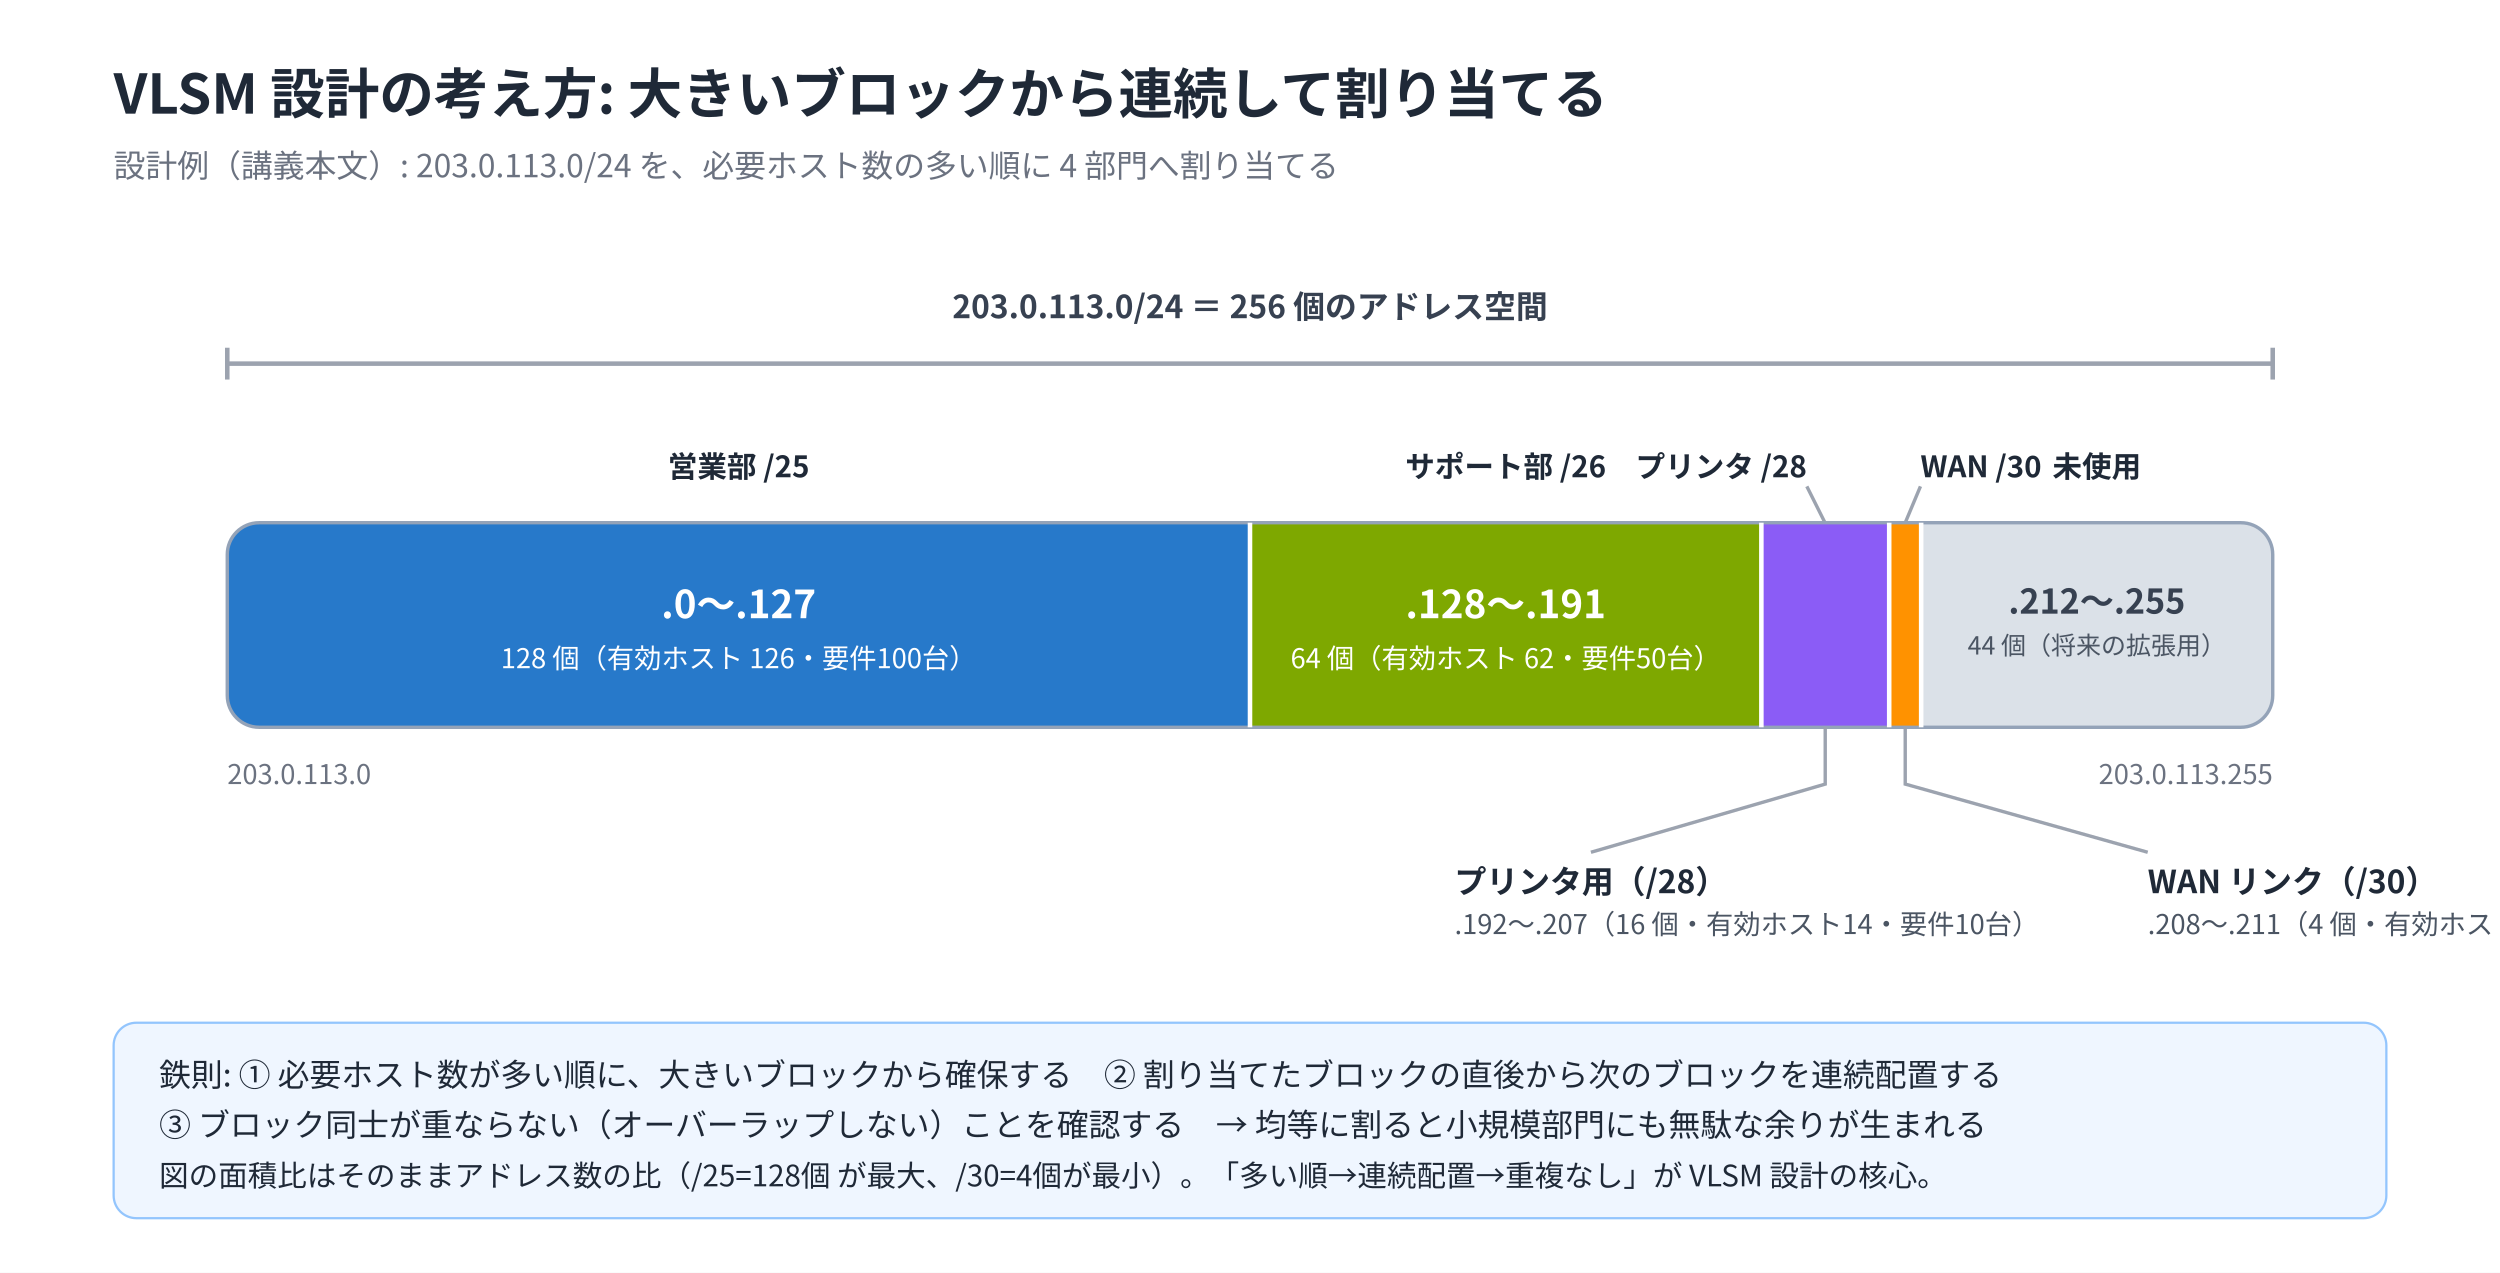
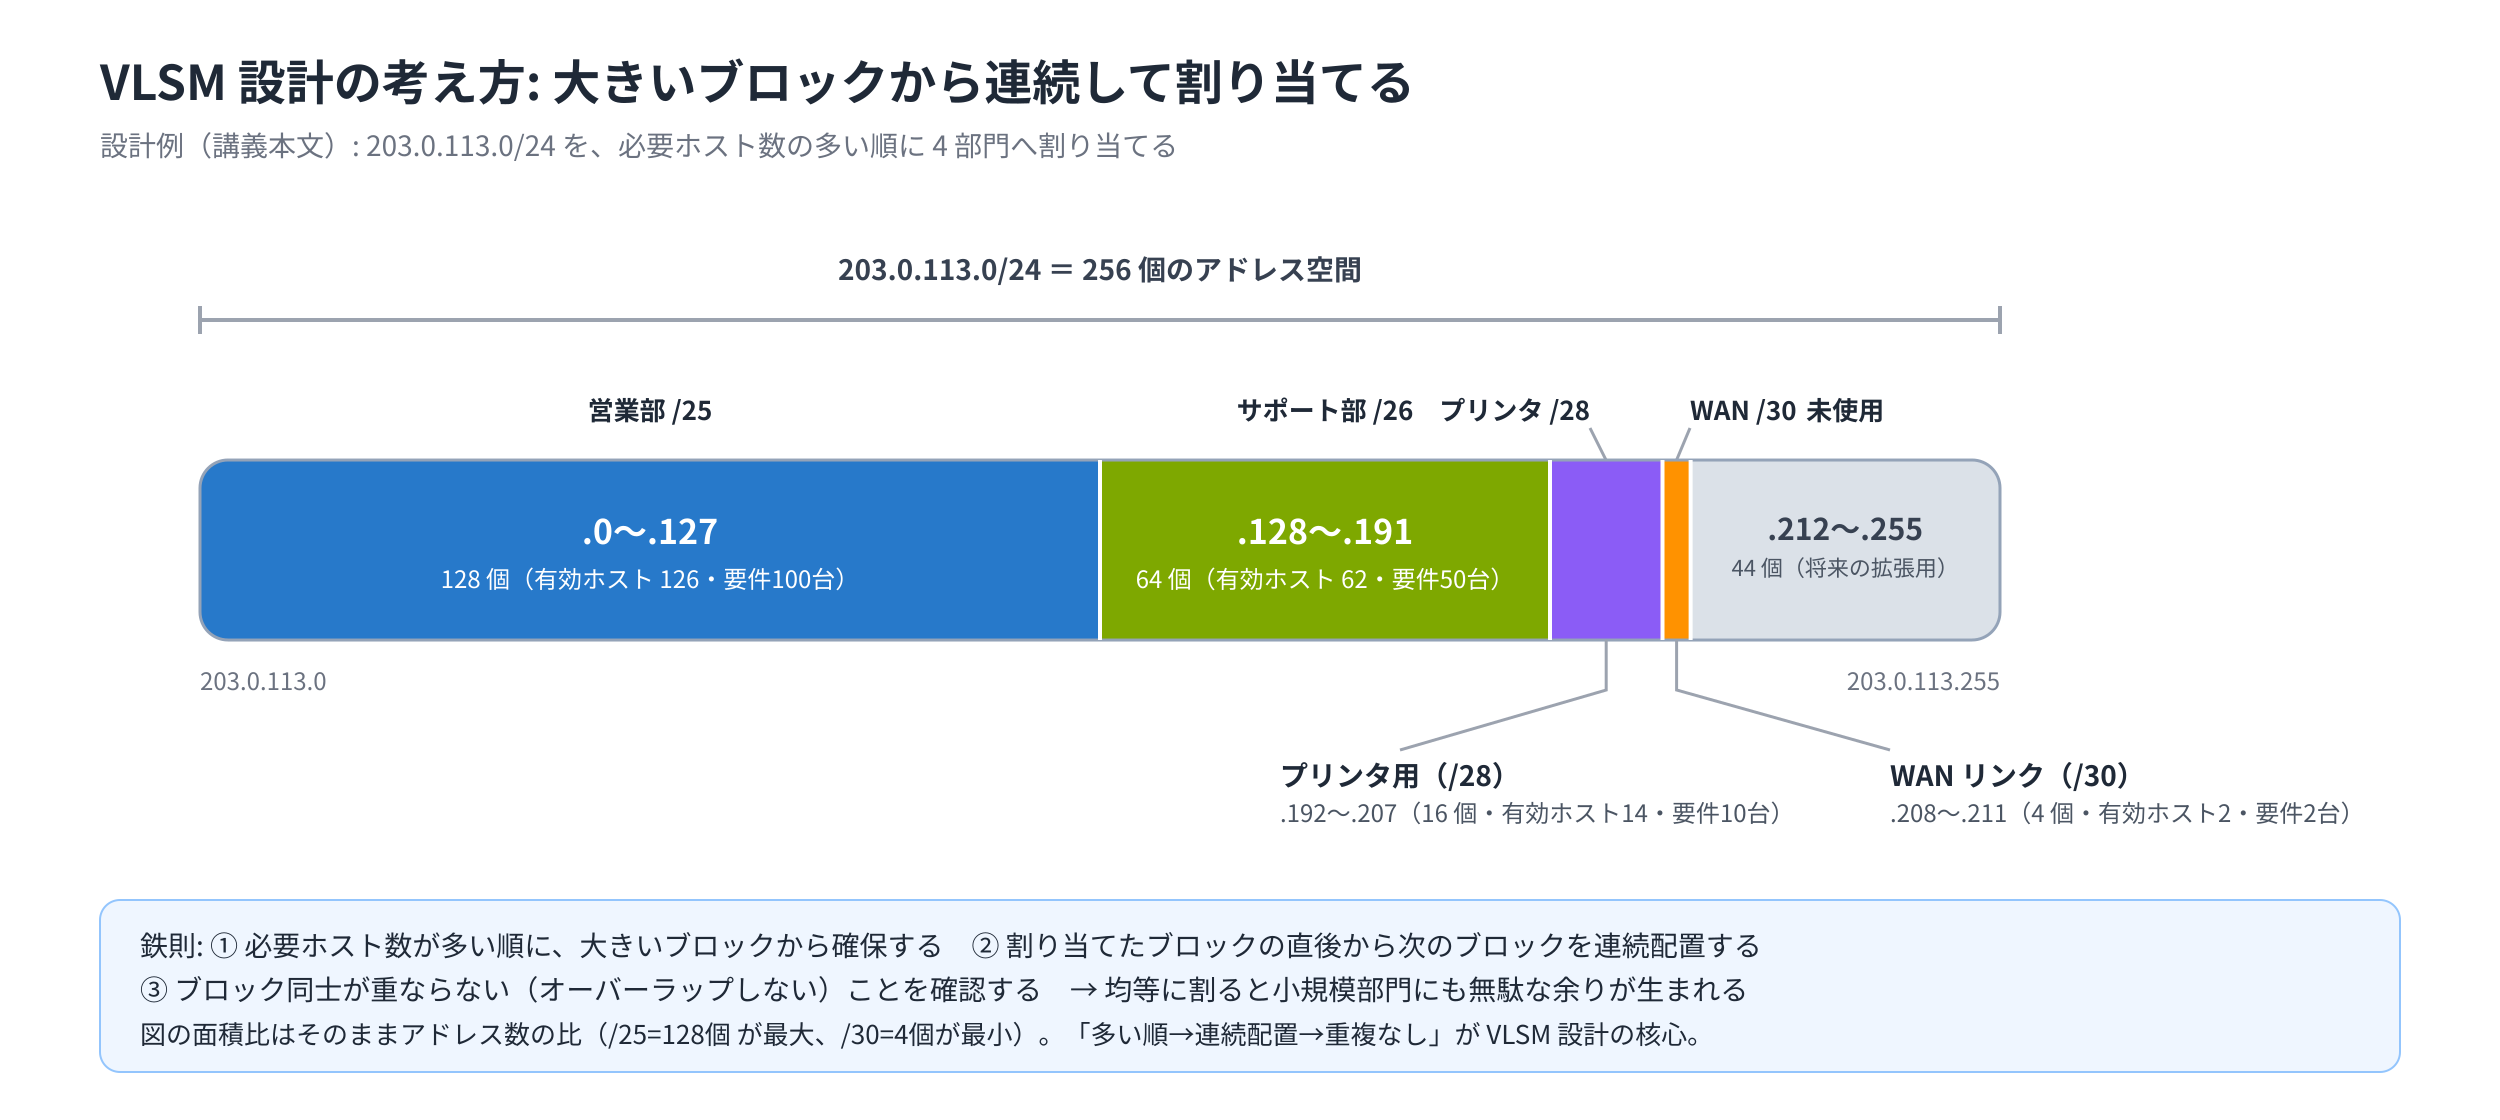
- <svg xmlns="http://www.w3.org/2000/svg" width="1100" height="560" viewBox="0 0 1100 560">
+ <svg xmlns="http://www.w3.org/2000/svg" width="1250" height="560" viewBox="0 0 1250 560">
  <defs>
    <style>
      text { font-family: "Noto Sans CJK JP", sans-serif; fill: #1f2937; }
      .title { font-size: 24px; font-weight: 700; }
      .sub { font-size: 14px; fill: #6b7280; }
      .ruler { font-size: 14px; font-weight: 700; fill: #374151; text-anchor: middle; }
      .badge { font-size: 13px; font-weight: 700; }
      .segName { font-size: 17px; font-weight: 700; fill: #ffffff; text-anchor: middle; }
      .segNameDark { font-size: 15px; font-weight: 700; fill: #374151; text-anchor: middle; }
      .segRange { font-size: 12px; fill: #ffffff; text-anchor: middle; }
      .segRangeDark { font-size: 11px; fill: #4b5563; text-anchor: middle; }
      .calloutTitle { font-size: 14px; font-weight: 700; }
      .calloutSub { font-size: 12px; fill: #4b5563; }
      .edge { font-size: 12px; fill: #6b7280; }
      .leader { stroke: #9ca3af; stroke-width: 1.5; fill: none; }
    </style>
  </defs>
-   <rect width="1100" height="560" fill="#ffffff" />
+   <rect width="1250" height="560" fill="#ffffff" />
  <text class="title" x="50" y="50">VLSM 設計の考え方: 大きいブロックから連続して割り当てる</text>
  <text class="sub" x="50" y="78">設計例（講義本文）: 203.0.113.0/24 を、必要ホスト数の多い順に 4 部門へ割り当てる</text>
  <line x1="100" y1="160" x2="1000" y2="160" stroke="#9ca3af" stroke-width="2" />
  <line x1="100" y1="153" x2="100" y2="167" stroke="#9ca3af" stroke-width="2" />
  <line x1="1000" y1="153" x2="1000" y2="167" stroke="#9ca3af" stroke-width="2" />
  <text class="ruler" x="550" y="140">203.0.113.0/24 ＝ 256 個のアドレス空間</text>
  <text class="badge" x="325" y="210" text-anchor="middle" fill="#1d4ed8">営業部 /25</text>
  <text class="badge" x="662.5" y="210" text-anchor="middle" fill="#4d7c0f">サポート部 /26</text>
  <text class="badge" x="795" y="210" text-anchor="end" fill="#6d28d9">プリンタ /28</text>
  <text class="badge" x="845" y="210" text-anchor="start" fill="#c2620a">WAN /30</text>
  <text class="badge" x="922.6" y="210" text-anchor="middle" fill="#6b7280">未使用</text>
  <path class="leader" d="M 795 214 L 803 230" />
  <path class="leader" d="M 845 214 L 838.3 230" />
  <clipPath id="barClip">
    <rect x="100" y="230" width="900" height="90" rx="14" />
  </clipPath>
  <g clip-path="url(#barClip)">
    <rect x="100" y="230" width="450" height="90" fill="#2779ca" />
    <rect x="550" y="230" width="225" height="90" fill="#7ea800" />
    <rect x="775" y="230" width="56.25" height="90" fill="#8b5cf6" />
    <rect x="831.25" y="230" width="14.06" height="90" fill="#ff9200" />
    <rect x="845.31" y="230" width="154.69" height="90" fill="#dbe1e8" />
  </g>
  <rect x="100" y="230" width="900" height="90" rx="14" fill="none" stroke="#94a3b8" stroke-width="1.5" />
  <line x1="550" y1="230" x2="550" y2="320" stroke="#ffffff" stroke-width="2" />
  <line x1="775" y1="230" x2="775" y2="320" stroke="#ffffff" stroke-width="2" />
  <line x1="831.25" y1="230" x2="831.25" y2="320" stroke="#ffffff" stroke-width="2" />
  <line x1="845.31" y1="230" x2="845.31" y2="320" stroke="#ffffff" stroke-width="2" />
  <text class="segName" x="325" y="272">.0〜.127</text>
  <text class="segRange" x="325" y="294">128 個（有効ホスト 126・要件100台）</text>
  <text class="segName" x="662.5" y="272">.128〜.191</text>
  <text class="segRange" x="662.5" y="294">64 個（有効ホスト 62・要件50台）</text>
  <text class="segNameDark" x="922.6" y="270">.212〜.255</text>
  <text class="segRangeDark" x="922.6" y="288">44 個（将来の拡張用）</text>
  <text class="edge" x="100" y="345">203.0.113.0</text>
  <text class="edge" x="1000" y="345" text-anchor="end">203.0.113.255</text>
  <path class="leader" d="M 803.1 320 L 803.1 345 L 700 375" />
  <text class="calloutTitle" x="640" y="393" fill="#6d28d9">プリンタ用（/28）</text>
  <text class="calloutSub" x="640" y="411">.192〜.207（16 個・有効ホスト14・要件10台）</text>
  <path class="leader" d="M 838.3 320 L 838.3 345 L 945 375" />
  <text class="calloutTitle" x="945" y="393" fill="#c2620a">WAN リンク（/30）</text>
  <text class="calloutSub" x="945" y="411">.208〜.211（4 個・有効ホスト2・要件2台）</text>
-   <rect x="50" y="450" width="1000" height="86" rx="10" fill="#eff6ff" stroke="#93c5fd" />
+   <rect x="50" y="450" width="1150" height="86" rx="10" fill="#eff6ff" stroke="#93c5fd" />
  <text x="70" y="478" font-size="14">鉄則: ① 必要ホスト数が多い順に、大きいブロックから確保する　② 割り当てたブロックの直後から次のブロックを連続配置する</text>
  <text x="70" y="500" font-size="14">③ ブロック同士が重ならない（オーバーラップしない）ことを確認する　→ 均等に割ると小規模部門にも無駄な余りが生まれる</text>
  <text x="70" y="522" font-size="13" fill="#6b7280">図の面積比はそのままアドレス数の比（/25=128個 が最大、/30=4個が最小）。「多い順→連続配置→重複なし」が VLSM 設計の核心。</text>
</svg>
